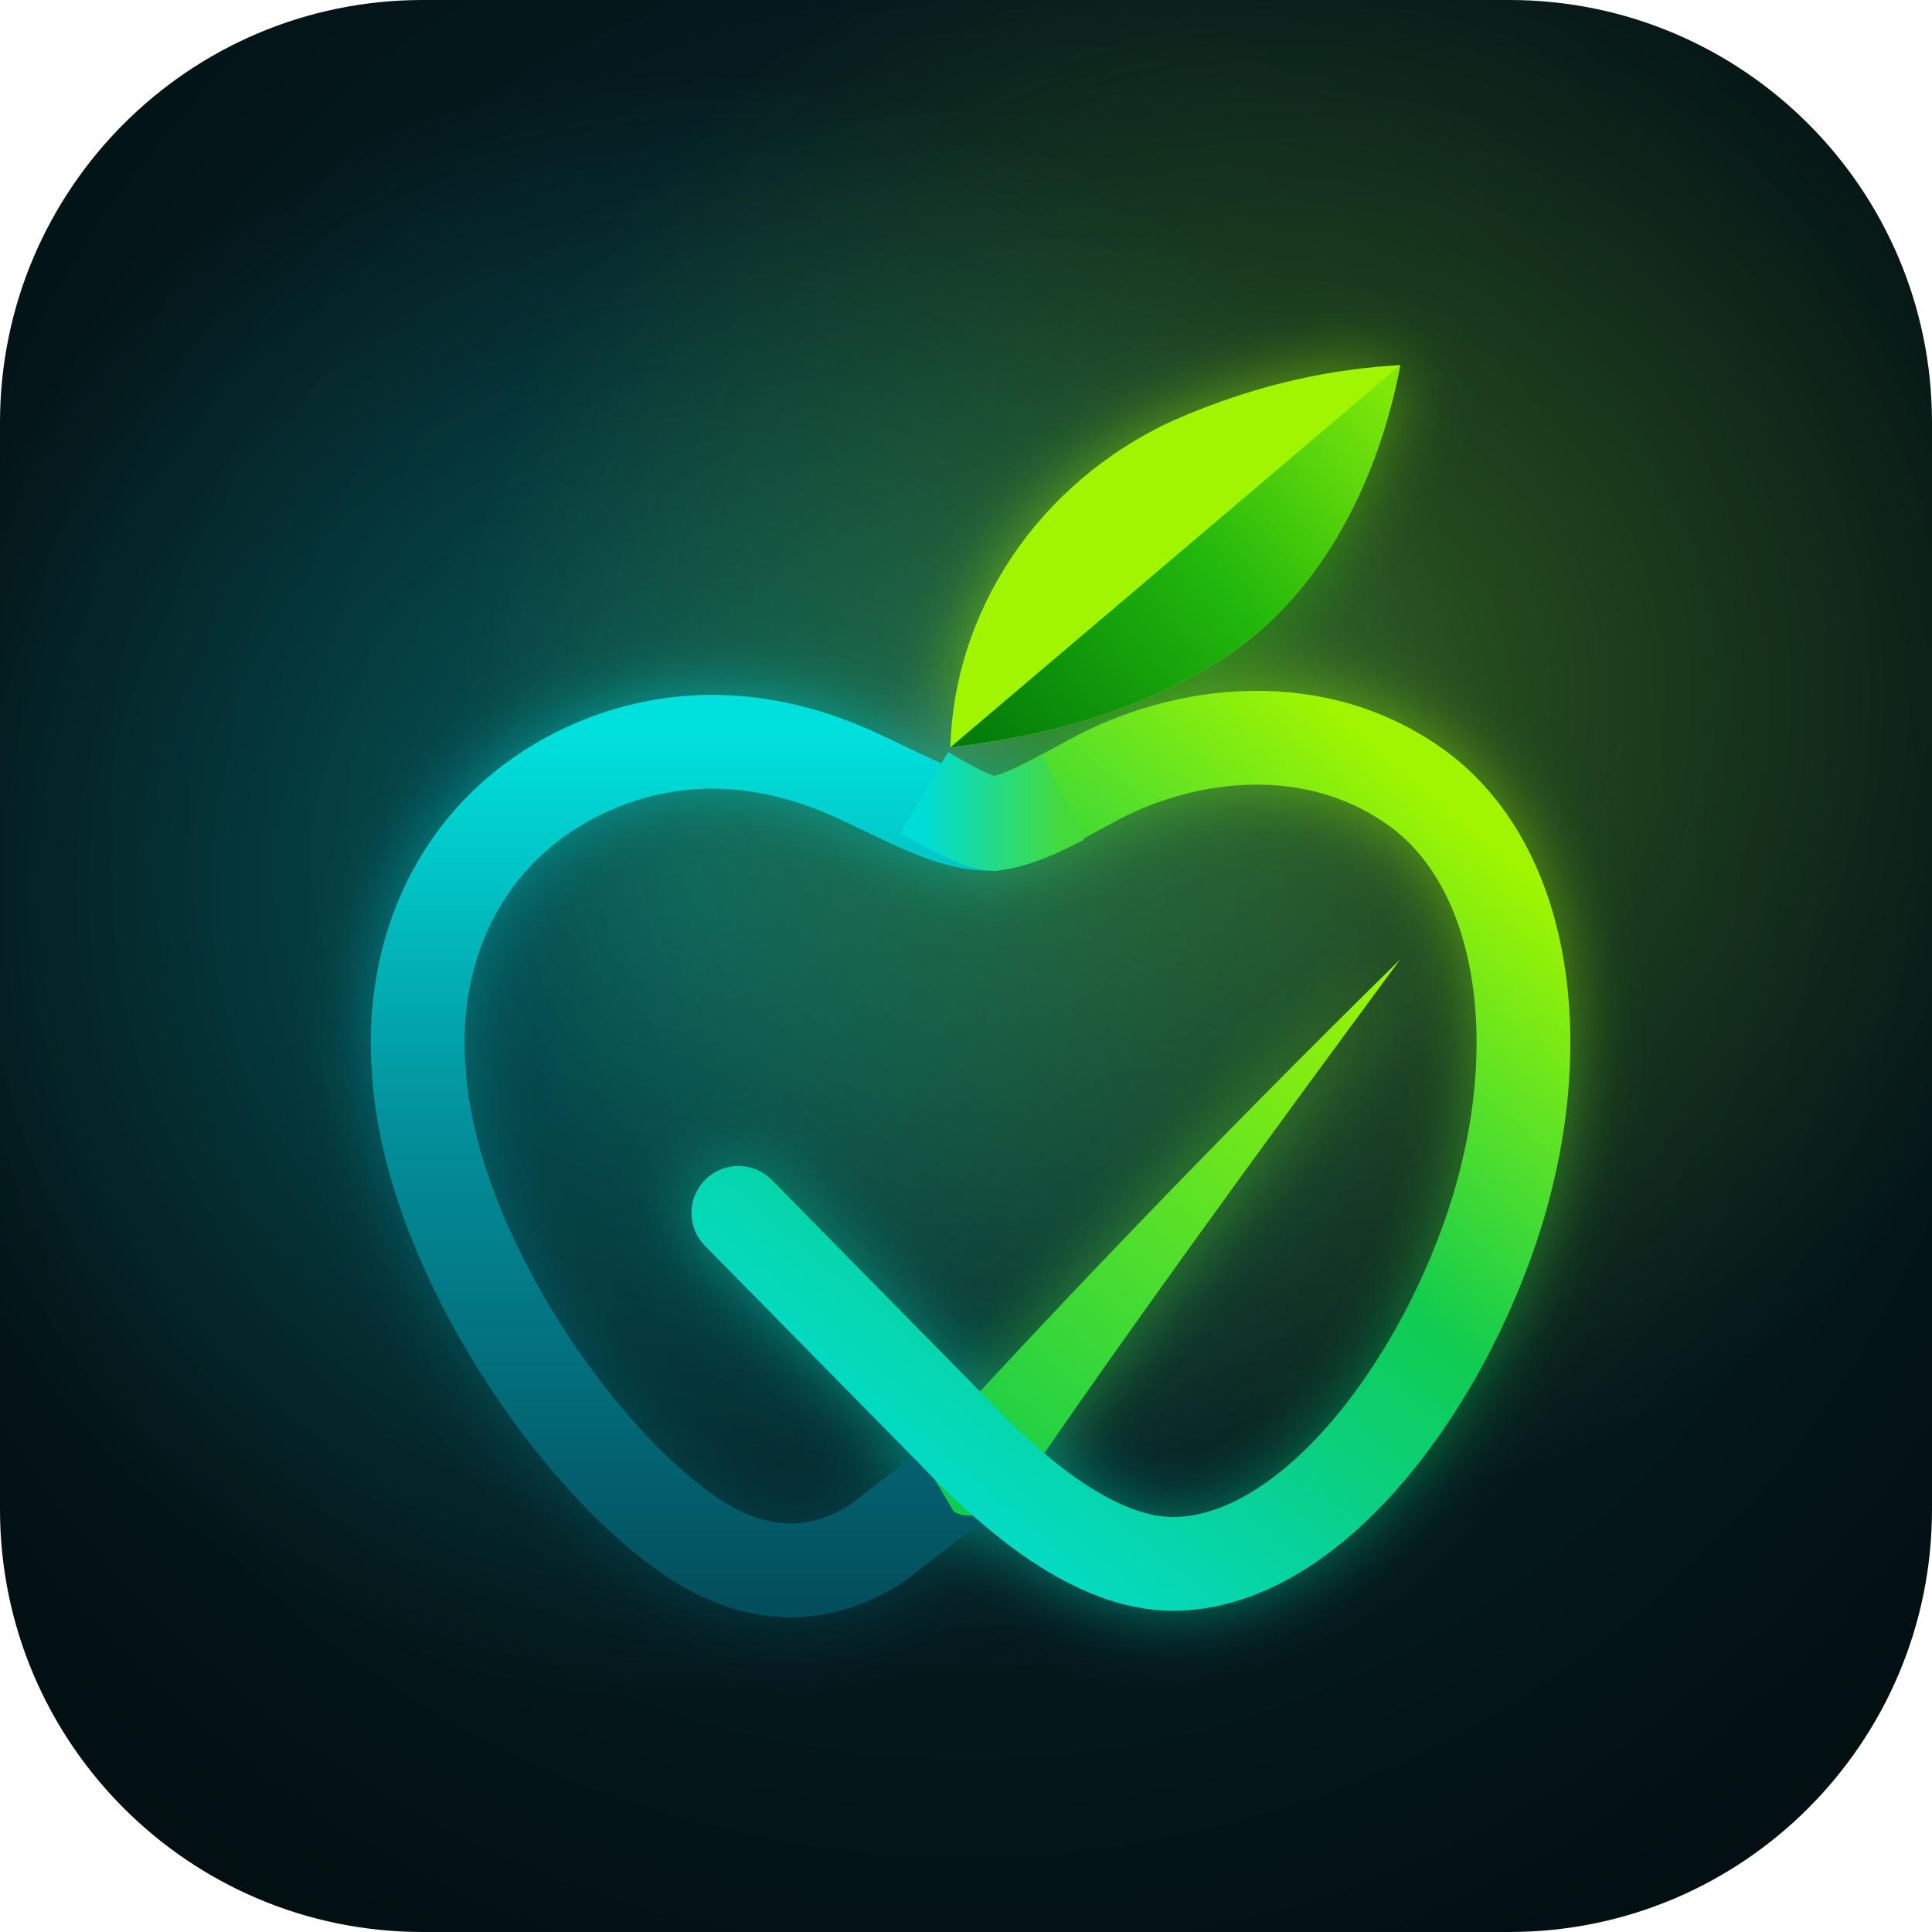
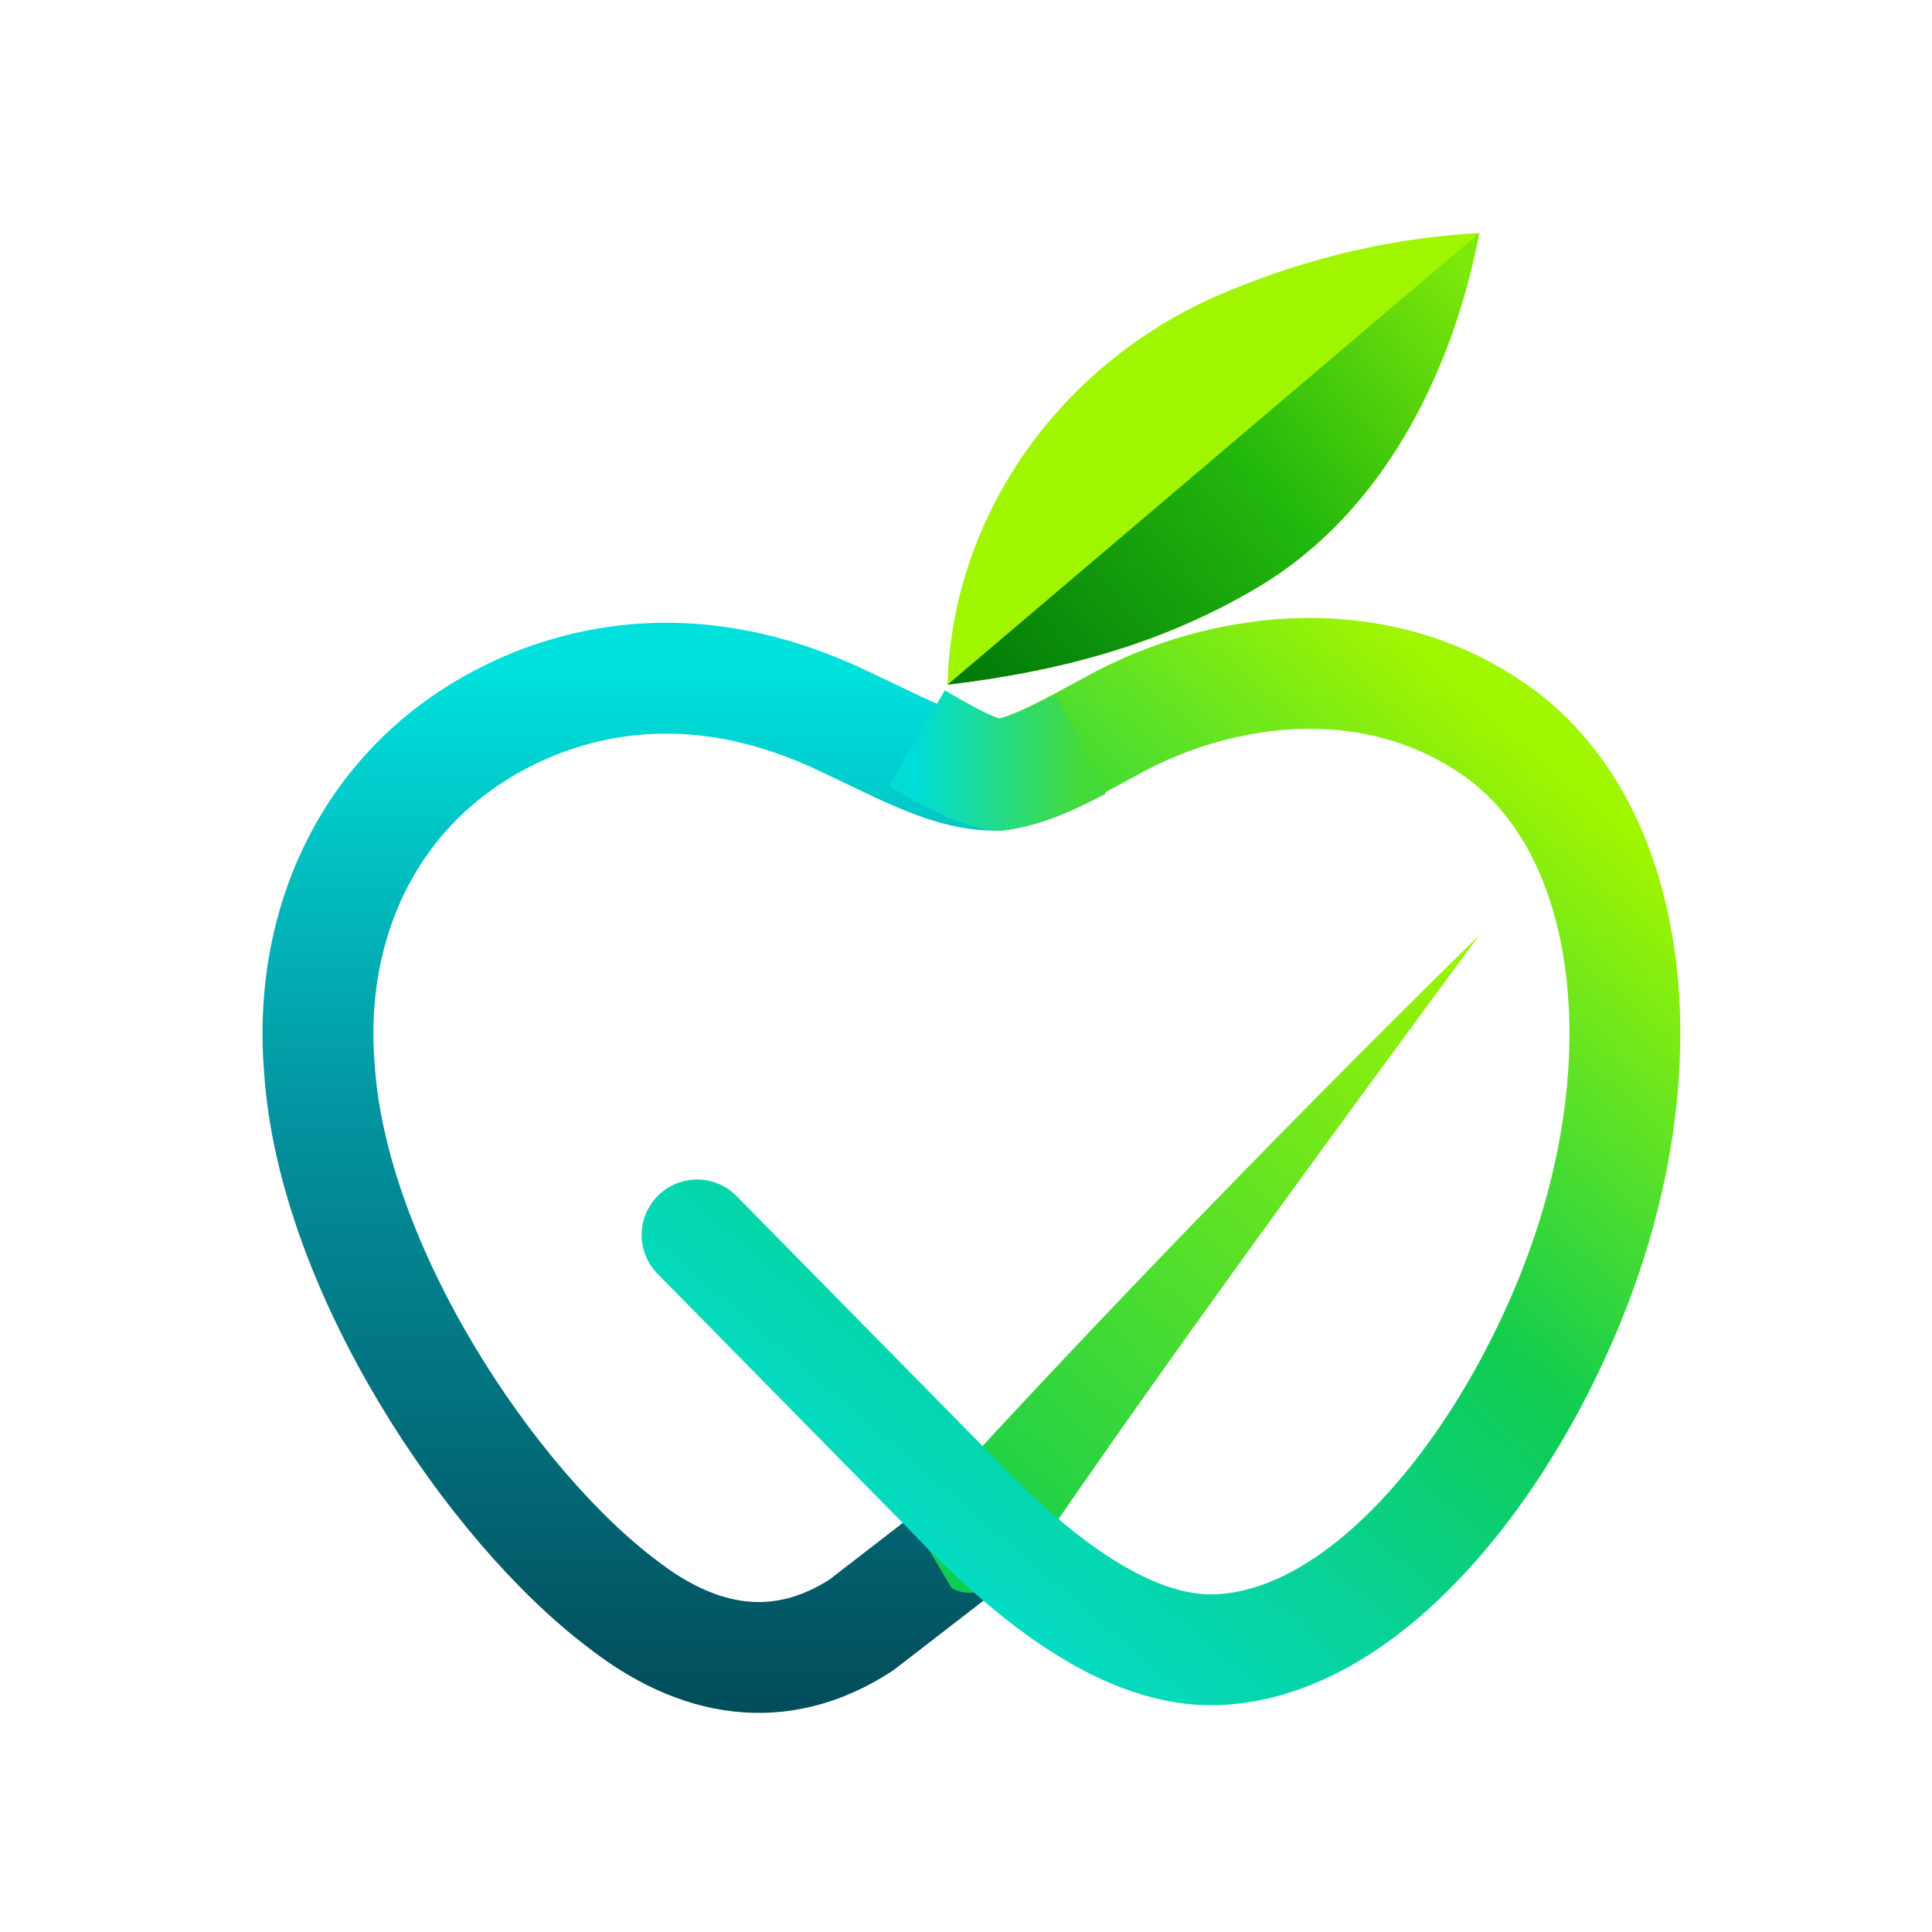
- <svg xmlns="http://www.w3.org/2000/svg" viewBox="0 0 1024 1024">
+ <svg xmlns="http://www.w3.org/2000/svg" viewBox="0 0 1024 1024" role="img" aria-label="EATOLOGIX">
  <defs>
-     <linearGradient id="iL" gradientUnits="userSpaceOnUse" x1="0" y1="270" x2="0" y2="770">
+     <linearGradient id="aL" gradientUnits="userSpaceOnUse" x1="0" y1="270" x2="0" y2="770">
      <stop offset="0" stop-color="#00E0DC" />
      <stop offset=".45" stop-color="#03909C" />
      <stop offset="1" stop-color="#034E5C" />
    </linearGradient>
-     <linearGradient id="iR" gradientUnits="userSpaceOnUse" x1="640" y1="700" x2="1000" y2="280">
+     <linearGradient id="aR" gradientUnits="userSpaceOnUse" x1="640" y1="700" x2="1000" y2="280">
      <stop offset="0" stop-color="#00E0DC" />
      <stop offset=".32" stop-color="#08D29A" />
      <stop offset=".58" stop-color="#10CC50" />
      <stop offset="1" stop-color="#A0F500" />
    </linearGradient>
-     <linearGradient id="iB" gradientUnits="userSpaceOnUse" x1="745" y1="700" x2="1010" y2="395">
+     <linearGradient id="aB" gradientUnits="userSpaceOnUse" x1="745" y1="700" x2="1010" y2="395">
      <stop offset="0" stop-color="#10CC50" />
      <stop offset="1" stop-color="#A0F500" />
    </linearGradient>
-     <linearGradient id="iN" gradientUnits="userSpaceOnUse" x1="735" y1="0" x2="815" y2="0">
+     <linearGradient id="aN" gradientUnits="userSpaceOnUse" x1="735" y1="0" x2="815" y2="0">
      <stop offset="0" stop-color="#00DCD6" />
      <stop offset="1" stop-color="#45DA3A" />
    </linearGradient>
-     <linearGradient id="iF" gradientUnits="userSpaceOnUse" x1="760" y1="275" x2="1000" y2="70">
+     <linearGradient id="aF" gradientUnits="userSpaceOnUse" x1="760" y1="275" x2="1000" y2="70">
      <stop offset="0" stop-color="#027A0A" />
      <stop offset=".55" stop-color="#22B80C" />
      <stop offset="1" stop-color="#7EE80A" />
    </linearGradient>
-     <radialGradient id="iBg" cx=".5" cy=".42" r=".75">
-       <stop offset="0" stop-color="#0A2E33" />
-       <stop offset=".6" stop-color="#04181C" />
-       <stop offset="1" stop-color="#020C0E" />
-     </radialGradient>
-     <radialGradient id="iGlowL" cx=".36" cy=".46" r=".42">
-       <stop offset="0" stop-color="#00E0DC" stop-opacity=".30" />
-       <stop offset="1" stop-color="#00E0DC" stop-opacity="0" />
-     </radialGradient>
-     <radialGradient id="iGlowR" cx=".66" cy=".36" r=".42">
-       <stop offset="0" stop-color="#A0F500" stop-opacity=".26" />
-       <stop offset="1" stop-color="#A0F500" stop-opacity="0" />
-     </radialGradient>
-     <filter id="iSoft" x="-20%" y="-20%" width="140%" height="140%">
-       <feGaussianBlur stdDeviation="19.549" />
-     </filter>
  </defs>
-   <rect width="1024" height="1024" rx="224" fill="url(#iBg)" />
-   <rect width="1024" height="1024" rx="224" fill="url(#iGlowL)" />
-   <rect width="1024" height="1024" rx="224" fill="url(#iGlowR)" />
-   <g transform="translate(-186.86,141.96) scale(0.92076)">
-     <g opacity=".55" filter="url(#iSoft)">
-       <path d="M775,320 C752,321 728,307 700,294 C650,270 600,266 552,284 C474,314 438,386 444,462 C450,560 528,676 592,724 C628,752 668,760 708,734 L752,700" fill="none" stroke="url(#iL)" stroke-width="54" stroke-linecap="round" stroke-linejoin="round" />
-       <path d="M733,684 C800,610 900,505 1009,398 C930,505 852,612 792,700 C780,716 762,722 752,716 Z" fill="url(#iB)" />
-       <path d="M628,544 L752,670 C792,712 838,748 882,746 C968,742 1046,622 1070,524 C1092,436 1078,346 1022,302 C962,256 884,266 830,296 C806,309 790,318 775,320" fill="none" stroke="url(#iR)" stroke-width="54" stroke-linecap="round" stroke-linejoin="round" />
-       <path d="M735,302 C752,312 765,319 775,320 C790,318 803,311 815,305" fill="none" stroke="url(#iN)" stroke-width="54" stroke-linecap="butt" />
-       <path d="M750,276 C752,198 800,124 878,88 C928,66 972,58 1009,56 C996,124 962,192 902,228 C852,258 800,270 750,276 Z" fill="#A0F500" />
-       <path d="M750,276 L1009,56 C996,124 962,192 902,228 C852,258 800,270 750,276 Z" fill="url(#iF)" />
-     </g>
-     <path d="M775,320 C752,321 728,307 700,294 C650,270 600,266 552,284 C474,314 438,386 444,462 C450,560 528,676 592,724 C628,752 668,760 708,734 L752,700" fill="none" stroke="url(#iL)" stroke-width="54" stroke-linecap="round" stroke-linejoin="round" />
-     <path d="M733,684 C800,610 900,505 1009,398 C930,505 852,612 792,700 C780,716 762,722 752,716 Z" fill="url(#iB)" />
-     <path d="M628,544 L752,670 C792,712 838,748 882,746 C968,742 1046,622 1070,524 C1092,436 1078,346 1022,302 C962,256 884,266 830,296 C806,309 790,318 775,320" fill="none" stroke="url(#iR)" stroke-width="54" stroke-linecap="round" stroke-linejoin="round" />
-     <path d="M735,302 C752,312 765,319 775,320 C790,318 803,311 815,305" fill="none" stroke="url(#iN)" stroke-width="54" stroke-linecap="butt" />
+   <g transform="translate(-313.92,62.58) scale(1.08817)">
+     <path d="M775,320 C752,321 728,307 700,294 C650,270 600,266 552,284 C474,314 438,386 444,462 C450,560 528,676 592,724 C628,752 668,760 708,734 L752,700" fill="none" stroke="url(#aL)" stroke-width="54" stroke-linecap="round" stroke-linejoin="round" />
+     <path d="M733,684 C800,610 900,505 1009,398 C930,505 852,612 792,700 C780,716 762,722 752,716 Z" fill="url(#aB)" />
+     <path d="M628,544 L752,670 C792,712 838,748 882,746 C968,742 1046,622 1070,524 C1092,436 1078,346 1022,302 C962,256 884,266 830,296 C806,309 790,318 775,320" fill="none" stroke="url(#aR)" stroke-width="54" stroke-linecap="round" stroke-linejoin="round" />
+     <path d="M735,302 C752,312 765,319 775,320 C790,318 803,311 815,305" fill="none" stroke="url(#aN)" stroke-width="54" stroke-linecap="butt" />
    <path d="M750,276 C752,198 800,124 878,88 C928,66 972,58 1009,56 C996,124 962,192 902,228 C852,258 800,270 750,276 Z" fill="#A0F500" />
-     <path d="M750,276 L1009,56 C996,124 962,192 902,228 C852,258 800,270 750,276 Z" fill="url(#iF)" />
+     <path d="M750,276 L1009,56 C996,124 962,192 902,228 C852,258 800,270 750,276 Z" fill="url(#aF)" />
  </g>
</svg>
